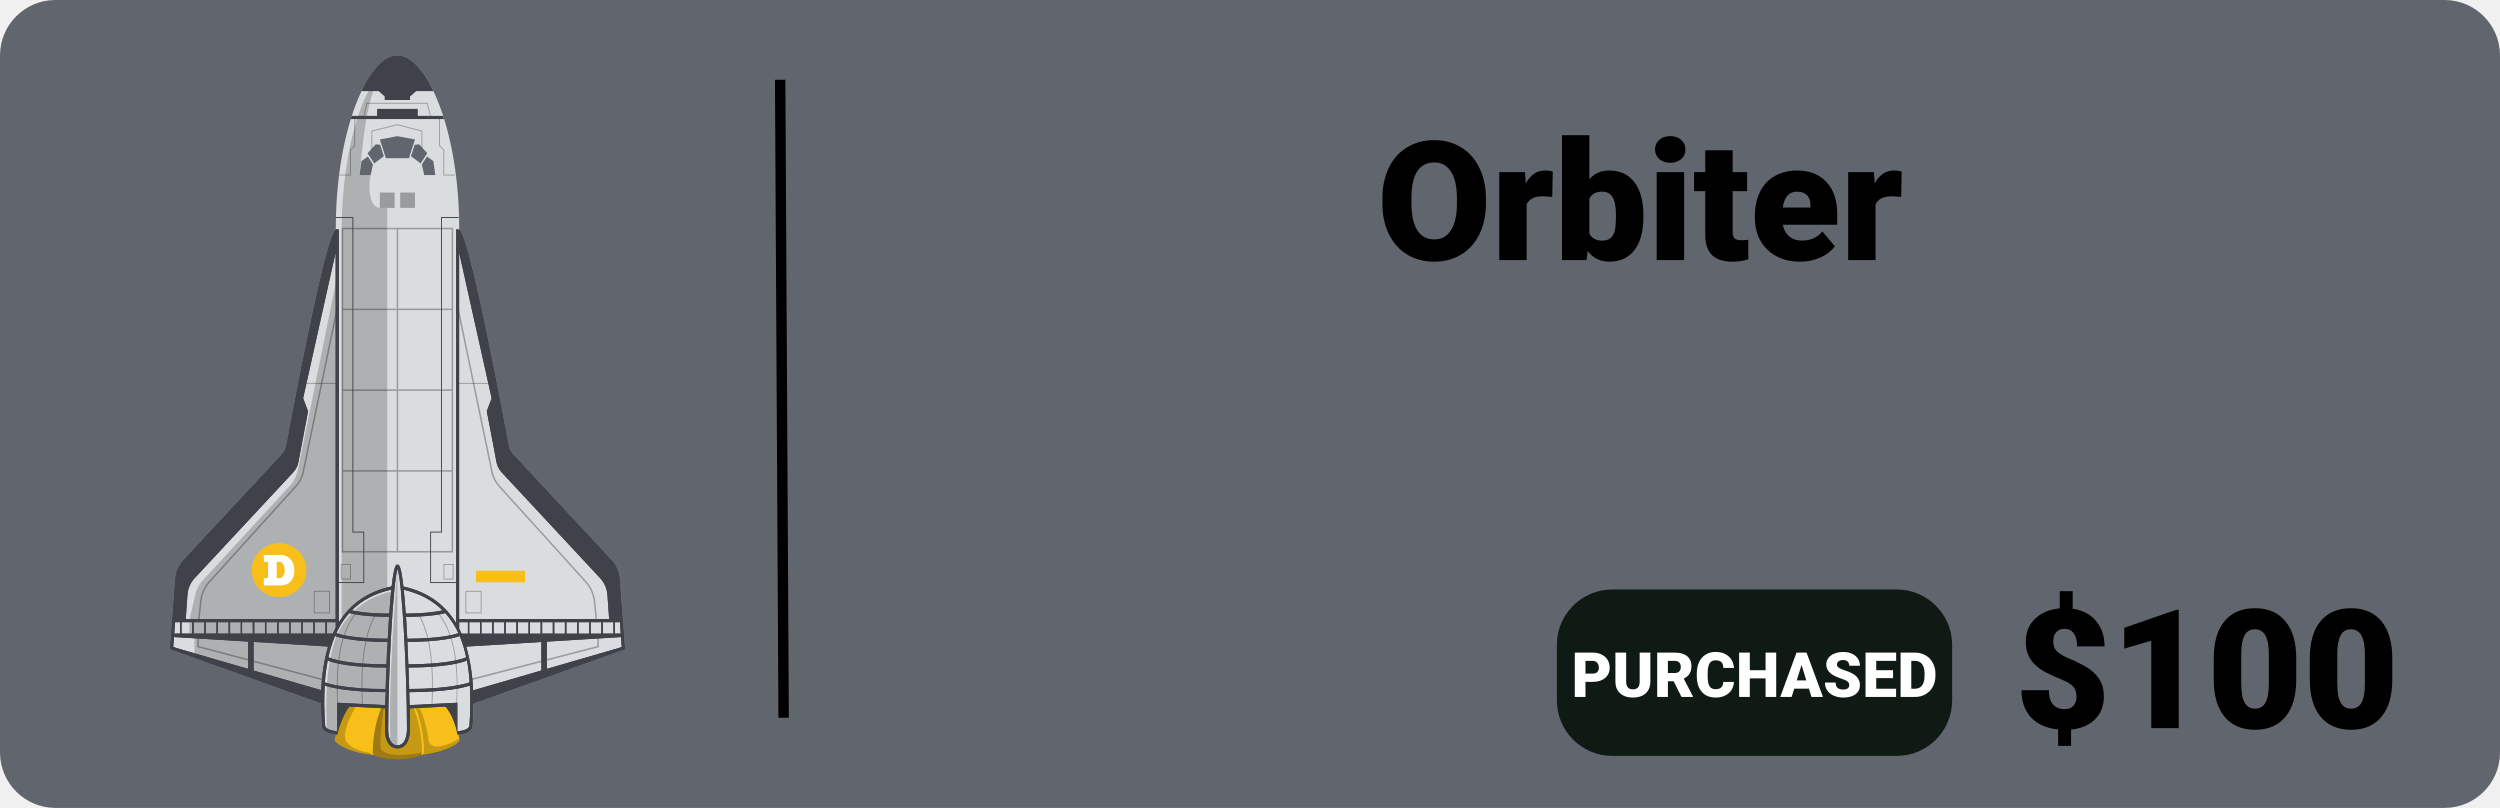
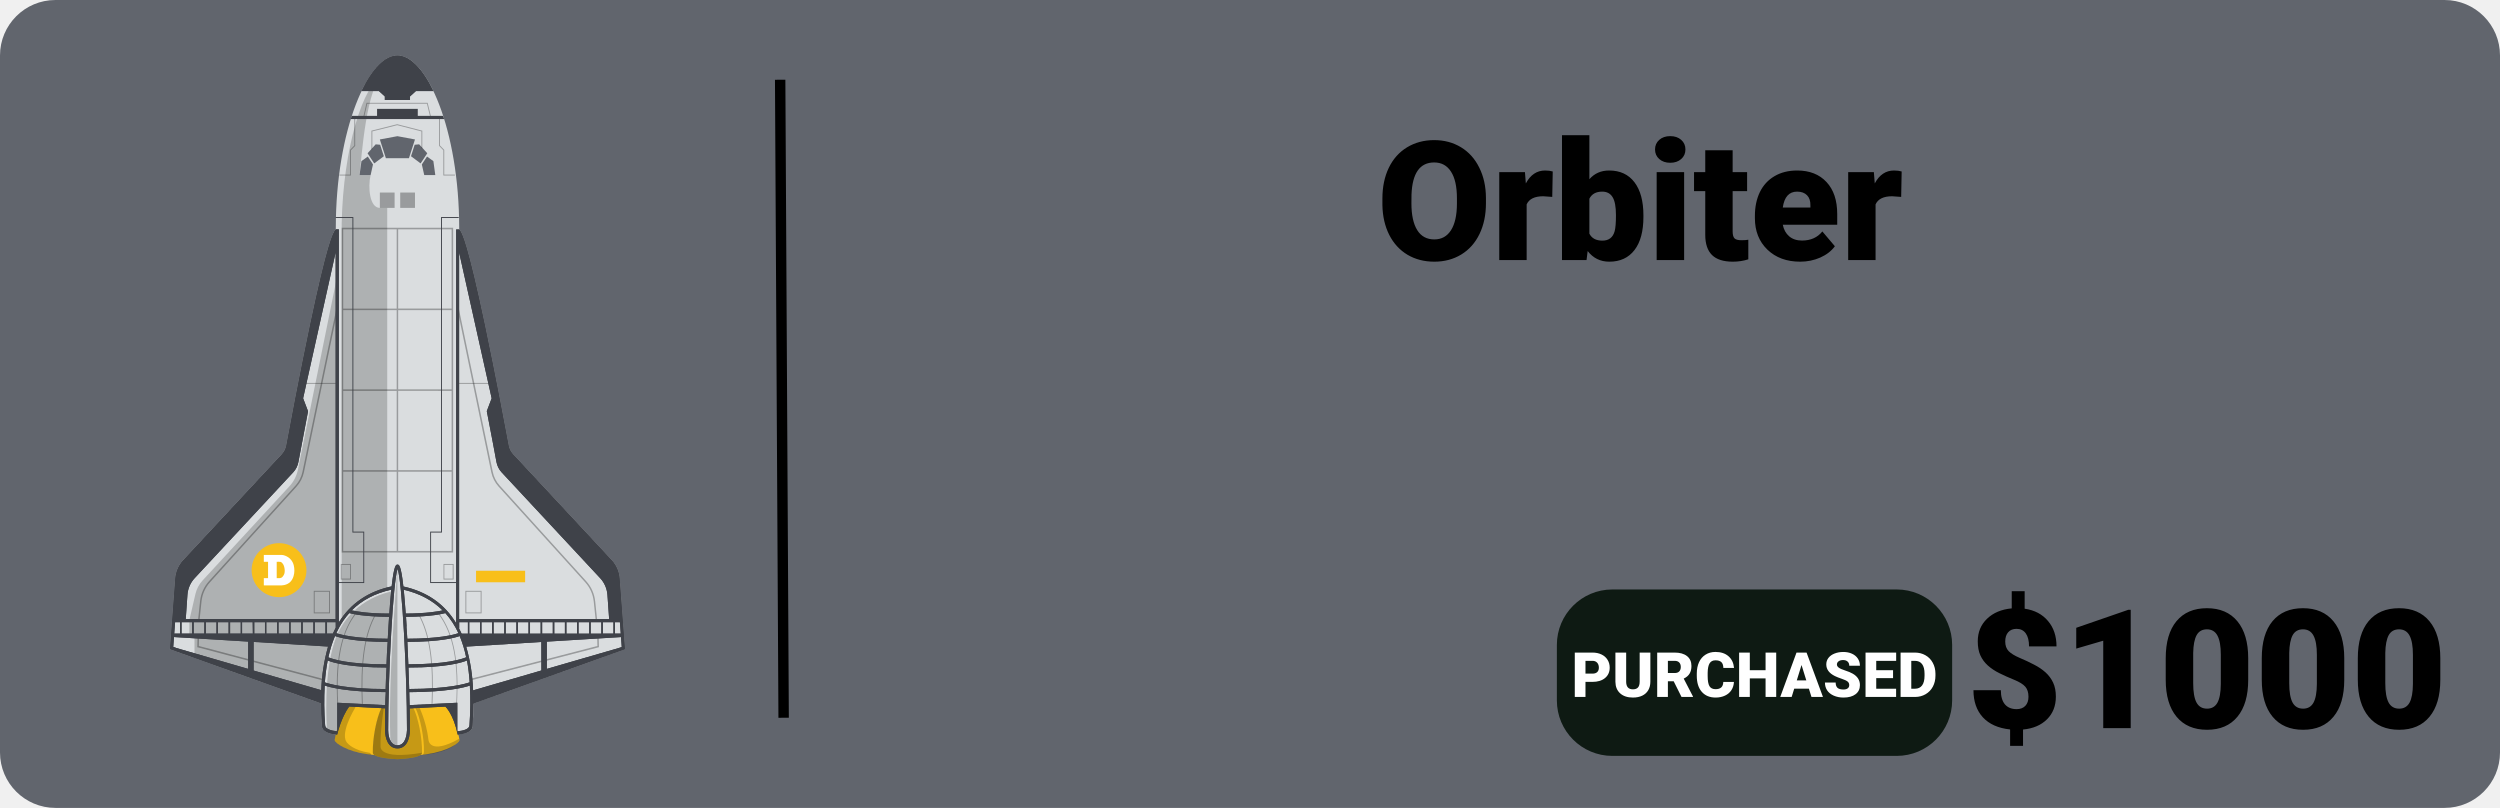
<svg xmlns="http://www.w3.org/2000/svg" width="721" height="233" viewBox="0 0 721 233" fill="none">
  <path d="M0 16C0 7.163 7.163 0 16 0H705C713.837 0 721 7.163 721 16V217C721 225.837 713.837 233 705 233H16C7.163 233 0 225.837 0 217V16Z" fill="#61656D" />
  <path d="M225 23L226 207" stroke="black" stroke-width="3" />
  <path d="M428.546 58.641C428.546 61.969 427.929 64.914 426.694 67.477C425.46 70.039 423.702 72.016 421.421 73.406C419.155 74.781 416.569 75.469 413.663 75.469C410.757 75.469 408.179 74.805 405.929 73.477C403.679 72.133 401.921 70.219 400.655 67.734C399.405 65.25 398.749 62.398 398.686 59.18V57.258C398.686 53.914 399.296 50.969 400.515 48.422C401.749 45.859 403.507 43.883 405.788 42.492C408.085 41.102 410.694 40.406 413.616 40.406C416.507 40.406 419.085 41.094 421.35 42.469C423.616 43.844 425.374 45.805 426.624 48.352C427.89 50.883 428.53 53.789 428.546 57.07V58.641ZM420.179 57.211C420.179 53.82 419.608 51.25 418.468 49.5C417.343 47.734 415.725 46.852 413.616 46.852C409.491 46.852 407.311 49.945 407.077 56.133L407.054 58.641C407.054 61.984 407.608 64.555 408.718 66.352C409.827 68.148 411.475 69.047 413.663 69.047C415.741 69.047 417.343 68.164 418.468 66.398C419.593 64.633 420.163 62.094 420.179 58.781V57.211ZM447.669 56.789L445.067 56.602C442.583 56.602 440.989 57.383 440.286 58.945V75H432.387V49.641H439.794L440.051 52.898C441.379 50.414 443.231 49.172 445.606 49.172C446.45 49.172 447.184 49.266 447.809 49.453L447.669 56.789ZM473.963 62.531C473.963 66.688 473.104 69.883 471.385 72.117C469.666 74.352 467.244 75.469 464.119 75.469C461.541 75.469 459.463 74.445 457.885 72.398L457.557 75H450.479V39H458.377V51.68C459.846 50.008 461.744 49.172 464.073 49.172C467.229 49.172 469.666 50.305 471.385 52.57C473.104 54.836 473.963 58.023 473.963 62.133V62.531ZM466.041 62.039C466.041 59.602 465.713 57.867 465.057 56.836C464.416 55.789 463.424 55.266 462.08 55.266C460.299 55.266 459.065 55.945 458.377 57.305V67.383C459.049 68.727 460.299 69.398 462.127 69.398C463.987 69.398 465.166 68.492 465.666 66.68C465.916 65.789 466.041 64.242 466.041 62.039ZM485.703 75H477.781V49.641H485.703V75ZM477.312 43.102C477.312 41.977 477.719 41.055 478.531 40.336C479.344 39.617 480.398 39.258 481.695 39.258C482.992 39.258 484.047 39.617 484.859 40.336C485.672 41.055 486.078 41.977 486.078 43.102C486.078 44.227 485.672 45.148 484.859 45.867C484.047 46.586 482.992 46.945 481.695 46.945C480.398 46.945 479.344 46.586 478.531 45.867C477.719 45.148 477.312 44.227 477.312 43.102ZM499.693 43.336V49.641H503.865V55.125H499.693V66.727C499.693 67.68 499.865 68.344 500.209 68.719C500.552 69.094 501.232 69.281 502.248 69.281C503.029 69.281 503.685 69.234 504.216 69.141V74.789C502.795 75.242 501.31 75.469 499.763 75.469C497.045 75.469 495.037 74.828 493.74 73.547C492.443 72.266 491.795 70.32 491.795 67.711V55.125H488.56V49.641H491.795V43.336H499.693ZM519.167 75.469C515.277 75.469 512.128 74.312 509.722 72C507.316 69.672 506.113 66.648 506.113 62.93V62.273C506.113 59.68 506.589 57.391 507.542 55.406C508.511 53.422 509.917 51.891 511.761 50.812C513.605 49.719 515.792 49.172 518.324 49.172C521.886 49.172 524.699 50.281 526.761 52.5C528.824 54.703 529.855 57.781 529.855 61.734V64.805H514.152C514.433 66.227 515.05 67.344 516.003 68.156C516.956 68.969 518.191 69.375 519.706 69.375C522.206 69.375 524.16 68.5 525.566 66.75L529.175 71.016C528.191 72.375 526.792 73.461 524.98 74.273C523.183 75.07 521.245 75.469 519.167 75.469ZM518.277 55.266C515.964 55.266 514.589 56.797 514.152 59.859H522.12V59.25C522.152 57.984 521.831 57.008 521.16 56.32C520.488 55.617 519.527 55.266 518.277 55.266ZM548.298 56.789L545.696 56.602C543.212 56.602 541.618 57.383 540.915 58.945V75H533.017V49.641H540.423L540.681 52.898C542.009 50.414 543.86 49.172 546.235 49.172C547.079 49.172 547.814 49.266 548.439 49.453L548.298 56.789Z" fill="black" />
-   <path d="M598.863 200.953C598.863 199.719 598.558 198.75 597.949 198.047C597.339 197.344 596.269 196.68 594.738 196.055C593.207 195.43 591.792 194.797 590.496 194.156C589.199 193.516 588.082 192.773 587.144 191.93C586.207 191.086 585.488 190.109 584.988 189C584.488 187.891 584.238 186.547 584.238 184.969C584.238 182.328 585.128 180.156 586.91 178.453C588.691 176.734 591.066 175.734 594.035 175.453V170.508H597.761V175.547C600.621 175.969 602.863 177.148 604.488 179.086C606.128 181.008 606.949 183.453 606.949 186.422H599.027C599.027 184.797 598.714 183.547 598.089 182.672C597.464 181.797 596.574 181.359 595.417 181.359C594.386 181.359 593.582 181.688 593.003 182.344C592.441 182.984 592.16 183.875 592.16 185.016C592.16 186.172 592.488 187.094 593.144 187.781C593.8 188.453 594.855 189.102 596.308 189.727C597.761 190.336 599.128 190.977 600.41 191.648C601.707 192.305 602.824 193.055 603.761 193.898C604.699 194.742 605.433 195.727 605.964 196.852C606.496 197.977 606.761 199.328 606.761 200.906C606.761 203.578 605.91 205.758 604.207 207.445C602.519 209.133 600.214 210.117 597.292 210.398V215.109H593.566V210.375C590.16 210.016 587.542 208.852 585.714 206.883C583.902 204.898 582.996 202.289 582.996 199.055H590.894C590.894 200.836 591.285 202.195 592.066 203.133C592.863 204.055 593.988 204.516 595.441 204.516C596.503 204.516 597.339 204.203 597.949 203.578C598.558 202.938 598.863 202.062 598.863 200.953ZM628.345 210H620.423V184.781L612.642 187.055V181.055L627.618 175.875H628.345V210ZM662.233 196.055C662.233 200.664 661.194 204.219 659.116 206.719C657.054 209.219 654.139 210.469 650.374 210.469C646.577 210.469 643.639 209.211 641.561 206.695C639.483 204.18 638.444 200.633 638.444 196.055V189.82C638.444 185.211 639.475 181.656 641.538 179.156C643.616 176.656 646.546 175.406 650.327 175.406C654.108 175.406 657.038 176.664 659.116 179.18C661.194 181.695 662.233 185.25 662.233 189.844V196.055ZM654.335 188.812C654.335 186.359 654.014 184.531 653.374 183.328C652.733 182.109 651.718 181.5 650.327 181.5C648.968 181.5 647.975 182.062 647.35 183.188C646.741 184.312 646.413 186.016 646.366 188.297V197.016C646.366 199.562 646.686 201.43 647.327 202.617C647.968 203.789 648.983 204.375 650.374 204.375C651.718 204.375 652.71 203.805 653.35 202.664C653.991 201.508 654.319 199.703 654.335 197.25V188.812ZM689.934 196.055C689.934 200.664 688.895 204.219 686.817 206.719C684.754 209.219 681.84 210.469 678.075 210.469C674.278 210.469 671.34 209.211 669.262 206.695C667.184 204.18 666.145 200.633 666.145 196.055V189.82C666.145 185.211 667.176 181.656 669.239 179.156C671.317 176.656 674.247 175.406 678.028 175.406C681.809 175.406 684.739 176.664 686.817 179.18C688.895 181.695 689.934 185.25 689.934 189.844V196.055ZM682.036 188.812C682.036 186.359 681.715 184.531 681.075 183.328C680.434 182.109 679.419 181.5 678.028 181.5C676.669 181.5 675.676 182.062 675.051 183.188C674.442 184.312 674.114 186.016 674.067 188.297V197.016C674.067 199.562 674.387 201.43 675.028 202.617C675.669 203.789 676.684 204.375 678.075 204.375C679.419 204.375 680.411 203.805 681.051 202.664C681.692 201.508 682.02 199.703 682.036 197.25V188.812Z" fill="black" />
+   <path d="M585.012 200.953C585.012 199.719 584.708 198.75 584.098 198.047C583.489 197.344 582.419 196.68 580.887 196.055C579.356 195.43 577.942 194.797 576.645 194.156C575.348 193.516 574.231 192.773 573.294 191.93C572.356 191.086 571.637 190.109 571.137 189C570.637 187.891 570.387 186.547 570.387 184.969C570.387 182.328 571.278 180.156 573.059 178.453C574.84 176.734 577.215 175.734 580.184 175.453V170.508H583.911V175.547C586.77 175.969 589.012 177.148 590.637 179.086C592.278 181.008 593.098 183.453 593.098 186.422H585.176C585.176 184.797 584.864 183.547 584.239 182.672C583.614 181.797 582.723 181.359 581.567 181.359C580.536 181.359 579.731 181.688 579.153 182.344C578.59 182.984 578.309 183.875 578.309 185.016C578.309 186.172 578.637 187.094 579.294 187.781C579.95 188.453 581.005 189.102 582.458 189.727C583.911 190.336 585.278 190.977 586.559 191.648C587.856 192.305 588.973 193.055 589.911 193.898C590.848 194.742 591.583 195.727 592.114 196.852C592.645 197.977 592.911 199.328 592.911 200.906C592.911 203.578 592.059 205.758 590.356 207.445C588.669 209.133 586.364 210.117 583.442 210.398V215.109H579.715V210.375C576.309 210.016 573.692 208.852 571.864 206.883C570.051 204.898 569.145 202.289 569.145 199.055H577.044C577.044 200.836 577.434 202.195 578.215 203.133C579.012 204.055 580.137 204.516 581.59 204.516C582.653 204.516 583.489 204.203 584.098 203.578C584.708 202.938 585.012 202.062 585.012 200.953ZM614.494 210H606.573V184.781L598.791 187.055V181.055L613.768 175.875H614.494V210ZM648.383 196.055C648.383 200.664 647.344 204.219 645.266 206.719C643.203 209.219 640.289 210.469 636.523 210.469C632.727 210.469 629.789 209.211 627.711 206.695C625.633 204.18 624.594 200.633 624.594 196.055V189.82C624.594 185.211 625.625 181.656 627.688 179.156C629.766 176.656 632.695 175.406 636.477 175.406C640.258 175.406 643.188 176.664 645.266 179.18C647.344 181.695 648.383 185.25 648.383 189.844V196.055ZM640.484 188.812C640.484 186.359 640.164 184.531 639.523 183.328C638.883 182.109 637.867 181.5 636.477 181.5C635.117 181.5 634.125 182.062 633.5 183.188C632.891 184.312 632.562 186.016 632.516 188.297V197.016C632.516 199.562 632.836 201.43 633.477 202.617C634.117 203.789 635.133 204.375 636.523 204.375C637.867 204.375 638.859 203.805 639.5 202.664C640.141 201.508 640.469 199.703 640.484 197.25V188.812ZM676.084 196.055C676.084 200.664 675.045 204.219 672.966 206.719C670.904 209.219 667.99 210.469 664.224 210.469C660.427 210.469 657.49 209.211 655.412 206.695C653.334 204.18 652.295 200.633 652.295 196.055V189.82C652.295 185.211 653.326 181.656 655.388 179.156C657.466 176.656 660.396 175.406 664.177 175.406C667.959 175.406 670.888 176.664 672.966 179.18C675.045 181.695 676.084 185.25 676.084 189.844V196.055ZM668.185 188.812C668.185 186.359 667.865 184.531 667.224 183.328C666.584 182.109 665.568 181.5 664.177 181.5C662.818 181.5 661.826 182.062 661.201 183.188C660.591 184.312 660.263 186.016 660.216 188.297V197.016C660.216 199.562 660.537 201.43 661.177 202.617C661.818 203.789 662.834 204.375 664.224 204.375C665.568 204.375 666.56 203.805 667.201 202.664C667.841 201.508 668.17 199.703 668.185 197.25V188.812ZM703.785 196.055C703.785 200.664 702.745 204.219 700.667 206.719C698.605 209.219 695.691 210.469 691.925 210.469C688.128 210.469 685.191 209.211 683.113 206.695C681.035 204.18 679.995 200.633 679.995 196.055V189.82C679.995 185.211 681.027 181.656 683.089 179.156C685.167 176.656 688.097 175.406 691.878 175.406C695.66 175.406 698.589 176.664 700.667 179.18C702.745 181.695 703.785 185.25 703.785 189.844V196.055ZM695.886 188.812C695.886 186.359 695.566 184.531 694.925 183.328C694.285 182.109 693.269 181.5 691.878 181.5C690.519 181.5 689.527 182.062 688.902 183.188C688.292 184.312 687.964 186.016 687.917 188.297V197.016C687.917 199.562 688.238 201.43 688.878 202.617C689.519 203.789 690.535 204.375 691.925 204.375C693.269 204.375 694.261 203.805 694.902 202.664C695.542 201.508 695.87 199.703 695.886 197.25V188.812Z" fill="black" />
  <path d="M449 186C449 177.163 456.163 170 465 170H547C555.837 170 563 177.163 563 186V202C563 210.837 555.837 218 547 218H465C456.163 218 449 210.837 449 202V186Z" fill="#0E1A13" />
  <path d="M457.252 196.658V201H454.168V188.203H459.274C460.252 188.203 461.117 188.385 461.867 188.748C462.623 189.105 463.206 189.618 463.616 190.286C464.032 190.948 464.24 191.701 464.24 192.545C464.24 193.793 463.792 194.792 462.895 195.542C462.004 196.286 460.78 196.658 459.221 196.658H457.252ZM457.252 194.276H459.274C459.872 194.276 460.326 194.127 460.636 193.828C460.953 193.529 461.111 193.107 461.111 192.562C461.111 191.965 460.95 191.487 460.627 191.13C460.305 190.772 459.866 190.591 459.309 190.585H457.252V194.276ZM475.965 188.203V196.579C475.965 197.528 475.763 198.352 475.359 199.049C474.954 199.74 474.374 200.268 473.619 200.631C472.863 200.994 471.969 201.176 470.938 201.176C469.379 201.176 468.152 200.771 467.255 199.963C466.359 199.154 465.902 198.047 465.884 196.641V188.203H468.987V196.702C469.022 198.103 469.672 198.803 470.938 198.803C471.577 198.803 472.06 198.627 472.388 198.275C472.716 197.924 472.88 197.353 472.88 196.562V188.203H475.965ZM482.69 196.482H481.02V201H477.935V188.203H482.971C484.489 188.203 485.675 188.54 486.531 189.214C487.386 189.888 487.814 190.84 487.814 192.07C487.814 192.961 487.632 193.699 487.269 194.285C486.911 194.871 486.349 195.346 485.581 195.709L488.253 200.868V201H484.949L482.69 196.482ZM481.02 194.101H482.971C483.557 194.101 483.996 193.948 484.289 193.644C484.588 193.333 484.738 192.902 484.738 192.352C484.738 191.801 484.588 191.37 484.289 191.06C483.99 190.743 483.551 190.585 482.971 190.585H481.02V194.101ZM500.067 196.667C500.026 197.558 499.785 198.346 499.346 199.031C498.906 199.711 498.288 200.238 497.491 200.613C496.7 200.988 495.795 201.176 494.776 201.176C493.094 201.176 491.77 200.628 490.803 199.532C489.836 198.437 489.353 196.89 489.353 194.892V194.259C489.353 193.005 489.569 191.909 490.003 190.972C490.443 190.028 491.072 189.302 491.893 188.792C492.713 188.276 493.662 188.019 494.74 188.019C496.293 188.019 497.541 188.429 498.485 189.249C499.428 190.063 499.964 191.188 500.093 192.624H497.017C496.993 191.845 496.797 191.285 496.428 190.945C496.059 190.605 495.496 190.436 494.74 190.436C493.973 190.436 493.41 190.723 493.053 191.297C492.695 191.871 492.508 192.788 492.49 194.048V194.953C492.49 196.318 492.66 197.294 493 197.88C493.346 198.466 493.938 198.759 494.776 198.759C495.485 198.759 496.027 198.592 496.402 198.258C496.777 197.924 496.976 197.394 496.999 196.667H500.067ZM512.258 201H509.19V195.656H504.646V201H501.562V188.203H504.646V193.283H509.19V188.203H512.258V201ZM521.681 198.609H517.453L516.715 201H513.419L518.112 188.203H521.013L525.741 201H522.428L521.681 198.609ZM518.191 196.228H520.942L519.562 191.789L518.191 196.228ZM533.318 197.599C533.318 197.147 533.157 196.796 532.835 196.544C532.518 196.292 531.959 196.031 531.156 195.762C530.353 195.492 529.697 195.231 529.187 194.979C527.529 194.165 526.7 193.046 526.7 191.622C526.7 190.913 526.905 190.289 527.315 189.75C527.731 189.205 528.317 188.783 529.073 188.484C529.829 188.18 530.678 188.027 531.622 188.027C532.542 188.027 533.365 188.191 534.092 188.52C534.824 188.848 535.392 189.316 535.797 189.926C536.201 190.529 536.403 191.221 536.403 192H533.327C533.327 191.479 533.166 191.074 532.843 190.787C532.527 190.5 532.096 190.356 531.551 190.356C531.001 190.356 530.564 190.479 530.242 190.726C529.926 190.966 529.767 191.273 529.767 191.648C529.767 191.977 529.943 192.275 530.295 192.545C530.646 192.809 531.264 193.084 532.149 193.371C533.034 193.652 533.76 193.957 534.329 194.285C535.712 195.082 536.403 196.181 536.403 197.581C536.403 198.7 535.981 199.579 535.137 200.218C534.294 200.856 533.136 201.176 531.666 201.176C530.629 201.176 529.688 200.991 528.844 200.622C528.007 200.247 527.374 199.737 526.946 199.093C526.524 198.442 526.313 197.695 526.313 196.852H529.407C529.407 197.537 529.583 198.044 529.934 198.372C530.292 198.694 530.869 198.855 531.666 198.855C532.176 198.855 532.577 198.747 532.87 198.53C533.169 198.308 533.318 197.997 533.318 197.599ZM545.958 195.577H541.106V198.627H546.837V201H538.021V188.203H546.854V190.585H541.106V193.283H545.958V195.577ZM548.129 201V188.203H552.251C553.382 188.203 554.399 188.461 555.301 188.977C556.204 189.486 556.907 190.21 557.411 191.147C557.92 192.079 558.178 193.125 558.184 194.285V194.874C558.184 196.046 557.935 197.098 557.437 198.029C556.945 198.955 556.248 199.682 555.345 200.209C554.449 200.73 553.447 200.994 552.339 201H548.129ZM551.214 190.585V198.627H552.287C553.171 198.627 553.851 198.313 554.326 197.687C554.8 197.054 555.038 196.116 555.038 194.874V194.32C555.038 193.084 554.8 192.152 554.326 191.525C553.851 190.898 553.16 190.585 552.251 190.585H551.214Z" fill="white" />
  <path d="M180.244 187.214L178.726 166.869C178.578 164.884 177.771 163.014 176.444 161.578L147.97 130.997C147.324 130.308 146.887 129.436 146.715 128.49C145.876 123.983 142.915 108.167 139.874 93.763C135.017 70.763 133.271 66.848 132.433 66.183V65.817C132.433 37.304 123.038 16 114.639 16C106.241 16 96.845 37.304 96.845 65.817V66.183C95.982 66.848 94.236 70.757 89.38 93.763C86.344 108.167 83.377 123.983 82.544 128.49C82.368 129.436 81.93 130.307 81.284 130.997L52.81 161.578C51.481 163.014 50.671 164.883 50.518 166.869L49 187.203L92.594 202.824C92.594 204.846 92.675 206.958 92.837 209.162C92.837 211.297 95.814 211.74 97.247 211.854C97.207 212.045 97.158 212.236 97.123 212.432C97.082 212.664 97.091 212.904 97.152 213.132C97.213 213.36 97.324 213.57 97.475 213.747C98.904 215.649 104.495 217.279 108.225 217.387C109.817 218.202 112.342 218.615 114.674 218.718C116.961 218.615 119.481 218.202 121.068 217.387C124.799 217.279 130.379 215.649 131.808 213.747C131.96 213.572 132.071 213.364 132.132 213.138C132.193 212.911 132.203 212.673 132.16 212.442C132.125 212.236 132.076 212.045 132.031 211.838C133.519 211.694 136.307 211.235 136.307 209.193C136.46 206.996 136.54 204.889 136.55 202.87L180.283 187.203L180.244 187.214Z" fill="#DADDDF" />
  <path opacity="0.2" d="M110.695 21.312C105.63 24.633 104.32 45.143 103.69 50.486H106.88C106.061 53.992 106.577 59.954 109.549 59.954H111.677V169.799C106.394 171.532 102.018 174.162 98.541 178.72V64.337C99.002 42.853 104.598 24.288 110.695 21.312Z" fill="black" />
  <path opacity="0.2" d="M97.112 80.231V180.639L95.901 183.661C95.3 185.129 94.858 186.661 94.582 188.23C94.175 190.669 93.441 192.732 93.297 196.316C93.153 199.9 92.93 200.514 92.93 200.514L56.092 189.071V183.372H54.604V178.885L56.355 171.33C56.698 169.858 57.41 168.505 58.419 167.411L83.45 140.264C84.696 138.925 85.555 137.249 85.93 135.427L97.112 80.247V80.231Z" fill="black" />
  <path opacity="0.2" d="M113.246 170.531C113.246 170.531 112.412 179.112 112.194 187.008C111.976 194.903 111.534 203.773 111.534 203.773L97.555 202.86V211.323L94.326 210.565C94.326 210.565 92.868 193.031 97.263 183.047C102.07 172.135 113.246 170.531 113.246 170.531Z" fill="black" />
  <path d="M110.701 45.056L109.634 41.745L108.35 41.626L106.003 44.2L107.928 47.124L110.701 45.056Z" fill="#61656D" />
  <path d="M107.57 47.423L106.072 45.143L104.242 46.469L103.691 50.486H106.886L107.57 47.423Z" fill="#61656D" />
  <path d="M114.614 45.617H117.942L119.679 40.218L114.614 39.274L109.549 40.218L111.285 45.617H114.614Z" fill="#61656D" />
  <path d="M118.534 45.056L121.302 47.124L123.227 44.2L120.881 41.626L119.596 41.745L118.534 45.056Z" fill="#61656D" />
  <path d="M121.658 47.423L122.348 50.486H125.537L124.987 46.469L123.156 45.143L121.658 47.423Z" fill="#61656D" />
  <path opacity="0.3" d="M109.549 59.954H113.805V55.529H109.549V59.954Z" fill="black" />
  <path opacity="0.3" d="M115.422 59.954H119.679V55.529H115.422V59.954Z" fill="black" />
  <path opacity="0.3" d="M130.244 158.896H114.832V136.051H130.244V158.896ZM98.993 136.051H114.405V158.896H98.983V136.051H98.993ZM98.993 112.741H114.405V135.592H98.983V112.72L98.993 112.741ZM98.993 89.436H114.405V112.287H98.983V89.436H98.993ZM98.993 66.132H114.405V88.998H98.983V66.152L98.993 66.132ZM130.244 88.977H114.832V66.132H130.244V88.998V88.977ZM114.832 112.287V89.436H130.244V112.287H114.832ZM130.244 112.741V135.592H114.832V112.72L130.244 112.741ZM130.686 135.819V65.683H98.541V159.355H130.686V135.819Z" fill="black" />
  <path d="M121.052 217.713C121.253 217.452 121.364 217.129 121.369 216.795C121.463 212.819 120.318 206.996 118.889 204.093L128.627 203.521C130.417 205.583 131.886 209.993 132.506 213.319C132.506 213.386 132.556 213.551 132.337 213.835C131.41 215.072 127.258 217.295 121.057 217.728L121.052 217.713Z" fill="#F8BF1A" />
  <path opacity="0.2" d="M121.95 217.713C128.151 217.28 131.375 215.057 132.318 213.819C132.536 213.536 132.501 213.371 132.487 213.304C132.472 213.237 132.452 213.133 132.437 213.051C123.939 217.842 123.587 213.485 123.587 213.485C123.198 210.287 122.345 207.169 121.057 204.238L120.601 203.99L119.782 204.093C121.216 206.976 122.362 212.819 122.263 216.795C122.259 217.129 122.149 217.451 121.95 217.713Z" fill="black" />
  <path d="M107.982 217.713C107.778 217.454 107.664 217.13 107.66 216.795C107.57 212.819 108.711 206.996 110.14 204.093L100.402 203.521C98.611 205.583 97.142 209.993 96.527 213.319C96.527 213.386 96.473 213.551 96.692 213.835C97.619 215.072 101.771 217.295 107.977 217.728L107.982 217.713Z" fill="#F8BF1A" />
  <path opacity="0.2" d="M100.323 214.433C97.58 212.061 102.307 204.335 102.307 204.335L102.625 203.649L100.392 203.521C98.602 205.583 97.133 209.993 96.518 213.319C96.518 213.386 96.463 213.551 96.682 213.835C97.609 215.072 100.764 216.821 107.154 217.769C107 217.592 106.874 217.39 106.782 217.171L106.593 217.099C101.935 216.408 100.323 214.433 100.323 214.433Z" fill="black" />
  <path d="M107.52 217.084C107.426 212.892 108.601 206.899 110.099 203.949L111.334 204.016C111.3 206.156 111.28 208.188 111.28 210.04C111.28 212.402 112.153 215.161 114.613 215.161C117.074 215.161 117.952 212.402 117.952 210.04C117.952 208.188 117.927 206.151 117.892 204.011L119.123 203.944C120.611 206.899 121.806 212.886 121.712 217.095C121.712 218.224 118.334 218.771 114.633 218.946C110.893 218.771 107.515 218.224 107.52 217.084Z" fill="#F8BF1A" />
  <path opacity="0.2" d="M107.52 217.084C107.426 212.892 108.601 206.899 110.099 203.949L111.334 204.016C111.3 206.156 111.28 208.188 111.28 210.04C111.28 212.402 112.153 215.161 114.613 215.161C117.074 215.161 117.952 212.402 117.952 210.04C117.952 208.188 117.927 206.151 117.892 204.011L119.123 203.944C120.611 206.899 121.806 212.886 121.712 217.095C121.712 218.224 118.334 218.771 114.633 218.946C110.893 218.771 107.515 218.224 107.52 217.084Z" fill="black" />
  <path opacity="0.2" d="M114.614 163.399V215.16L112.63 214.314C112.025 201.752 113.156 183.166 114.614 163.399Z" fill="black" />
  <path opacity="0.3" d="M57.572 178.73L57.135 178.679L57.691 173.388C57.92 171.235 58.815 169.217 60.24 167.637L85.242 140.016C86.234 138.916 86.919 137.555 87.226 136.082L97.038 88.889L97.47 88.987L87.658 136.18C87.328 137.726 86.603 139.151 85.559 140.305L60.558 167.937C59.199 169.445 58.344 171.37 58.122 173.424L57.572 178.73Z" fill="black" />
  <path opacity="0.3" d="M171.78 178.731L171.225 173.44C171.006 171.386 170.153 169.461 168.794 167.953L143.778 140.327C142.732 139.174 142.007 137.748 141.679 136.201L131.872 88.999L132.304 88.901L142.116 136.093C142.42 137.568 143.106 138.928 144.1 140.028L169.102 167.654C170.527 169.234 171.422 171.251 171.651 173.404L172.207 178.695L171.77 178.747L171.78 178.731Z" fill="black" />
  <path opacity="0.3" d="M142.353 110.705H132.095V110.432H142.353V110.705Z" fill="black" />
  <path opacity="0.3" d="M97.257 110.705H87.003V110.432H97.257V110.705Z" fill="black" />
  <path d="M131.842 168.149H124.059V153.317H127.194V62.6H132.299V62.873H127.462V153.591H124.322V167.876H131.842V168.149Z" fill="#3F4249" />
  <path opacity="0.3" d="M128.147 166.87H130.552V162.92H128.147V166.87ZM130.815 167.143H127.904V162.646H130.835V167.143H130.815Z" fill="black" />
  <path d="M105.04 168.149H97.257V167.876H104.777V153.591H101.637V62.873H96.801V62.6H101.905V153.317H105.04V168.149Z" fill="#3F4249" />
  <path opacity="0.3" d="M98.546 166.87H100.952V162.92H98.546V166.87ZM101.215 167.143H98.283V162.646H101.215V167.143Z" fill="black" />
  <path opacity="0.3" d="M134.485 176.622H138.622V170.665H134.485V176.622ZM138.89 176.895H134.222V170.392H138.89V176.895Z" fill="black" />
  <path opacity="0.3" d="M90.753 176.622H94.89V170.665H90.753V176.622ZM95.153 176.895H90.485V170.392H95.163V176.895H95.153Z" fill="black" />
  <path opacity="0.3" d="M92.803 196.162L56.893 186.653L56.972 183.228L57.414 183.239L57.344 186.297L92.912 195.719L92.803 196.162Z" fill="black" />
  <path opacity="0.3" d="M135.989 196.162L135.885 195.719L172.291 186.297L172.222 183.239L172.658 183.228L172.738 186.653L135.989 196.162Z" fill="black" />
  <path opacity="0.3" d="M124.064 33.761L123.127 29.919H105.913L105.035 33.761L104.782 33.694L105.705 29.641H123.33L124.317 33.694L124.064 33.761Z" fill="black" />
  <path opacity="0.3" d="M101.215 50.625H97.866V50.352H100.952V43.224L102.172 41.956V33.73H102.44V42.069L101.215 43.338V50.625Z" fill="black" />
  <path opacity="0.3" d="M131.202 50.625H127.854V43.338L126.629 42.069V33.73H126.896V41.956L128.122 43.224V50.352H131.202V50.625Z" fill="black" />
  <path opacity="0.3" d="M107.382 43.07H107.119V37.681L114.55 35.819L114.58 35.825L121.793 37.686V42.771H121.53V37.898L114.55 36.103L107.382 37.898V43.07Z" fill="black" />
  <path opacity="0.3" d="M104.375 203.382C103.825 190.959 105.01 182.852 108.23 177.081L108.463 177.215C105.268 182.919 104.087 190.979 104.638 203.346H104.375V203.382Z" fill="black" />
  <path opacity="0.3" d="M97.291 203.382C96.576 190.953 98.114 182.841 102.276 177.081L102.489 177.246C99.712 181.083 96.646 187.519 97.554 203.361H97.291V203.382Z" fill="black" />
  <path opacity="0.3" d="M124.723 203.381H124.46C125.011 191.004 123.83 182.954 120.641 177.25L120.869 177.116C124.088 182.866 125.274 190.968 124.723 203.417V203.381Z" fill="black" />
  <path opacity="0.3" d="M131.807 203.381H131.545C132.254 191.004 130.731 182.965 126.584 177.266L126.797 177.101C130.959 182.856 132.497 190.968 131.758 203.402L131.807 203.381Z" fill="black" />
  <path d="M124.963 26.258C121.853 19.776 118.147 16.011 114.615 16.011C111.083 16.011 107.377 19.776 104.267 26.258H109.277L110.984 27.805V28.837H118.246V27.805L119.953 26.258H124.963Z" fill="#3F4249" />
  <path d="M126.995 34.334H128.081C127.982 34.025 127.888 33.721 127.788 33.416H120.486V31.4H108.745V33.416H101.438C101.338 33.715 101.249 34.025 101.155 34.334H126.995Z" fill="#3F4249" />
  <path d="M178.726 166.87C178.578 164.884 177.771 163.014 176.444 161.578L147.97 130.997C147.324 130.308 146.887 129.437 146.715 128.491C145.876 123.984 142.915 108.167 139.874 93.763C135.017 70.763 133.271 66.849 132.433 66.184H131.555V179.726C128.202 174.156 123.122 170.65 116.336 169.139C115.641 162.842 115.046 162.832 114.639 162.832C114.232 162.832 113.647 162.832 112.948 169.103C106.166 170.577 101.102 174.022 97.723 179.494V66.132H96.845V66.194C95.982 66.859 94.236 70.768 89.38 93.774C86.344 108.177 83.377 123.994 82.544 128.501C82.368 129.446 81.93 130.318 81.284 131.008L52.81 161.589C51.483 163.022 50.673 164.887 50.518 166.87L49 187.204L92.594 202.824C92.594 204.846 92.675 206.959 92.837 209.162C92.837 211.297 95.814 211.741 97.247 211.854C97.247 211.854 98.363 206.868 100.72 203.763L101.935 203.825L108.805 204.17L109.773 204.217L111.102 204.284C111.063 206.507 111.043 208.616 111.043 210.534C111.043 212.984 111.98 215.846 114.629 215.846C117.278 215.846 118.216 212.984 118.216 210.534C118.216 208.611 118.216 206.501 118.156 204.279H118.623L119.461 204.237L120.453 204.191L127.319 203.846L128.455 203.789C128.455 203.789 130.806 205.965 132.001 211.865C133.49 211.72 136.277 211.261 136.277 209.219C136.43 207.022 136.511 204.915 136.521 202.897L180.254 187.23L178.726 166.87ZM177.356 179.437H178.78L179.028 182.738H177.356V179.437ZM176.915 179.437V182.738H173.859V179.437H176.915ZM132.408 72.805L141.794 114.881L140.39 118.574L140.415 118.708C141.685 125.232 142.692 130.616 143.178 133.246C143.386 134.365 143.902 135.398 144.666 136.216L173.14 166.797C174.321 168.08 175.04 169.747 175.179 171.516L175.675 178.53H132.408V72.805ZM173.418 179.448V182.748H170.357V179.448H173.418ZM169.916 179.448V182.748H166.855V179.448H169.916ZM166.418 179.448V182.748H163.358V179.448H166.418ZM162.916 179.448V182.748H159.86V179.448H162.916ZM155.917 179.448V182.748H152.856V179.448H155.917ZM152.419 179.448V182.748H149.359V179.448H152.419ZM148.917 179.448V182.748H145.856V179.448H148.917ZM145.42 179.448V182.748H142.359V179.448H145.42ZM141.918 179.448V182.748H138.857V179.448H141.918ZM138.445 179.448V182.748H135.345V179.448H138.445ZM132.433 181.185V179.448H134.943V182.748H133.127C132.889 182.232 132.631 181.717 132.373 181.201L132.433 181.185ZM127.686 176.028C126.361 176.333 122.998 176.921 117.01 176.952C116.812 174.141 116.623 171.882 116.44 170.077C120.999 171.16 124.744 173.125 127.661 176.049L127.686 176.028ZM112.843 170.046C112.66 171.856 112.466 174.12 112.273 176.952C106.186 176.952 102.788 176.333 101.449 176.028C104.376 173.094 108.166 171.119 112.819 170.067L112.843 170.046ZM54.06 171.511C54.191 169.738 54.912 168.068 56.099 166.787L84.573 136.206C85.335 135.386 85.852 134.354 86.061 133.235C86.557 130.657 87.549 125.299 88.824 118.698V118.564L87.42 114.871L96.796 72.795V178.514H53.574L54.06 171.511ZM96.821 179.437V181.02C96.528 181.577 96.25 182.145 95.987 182.738H94.311V179.437H96.821ZM93.844 179.437V182.738H90.788V179.437H93.844ZM90.372 179.437V182.738H87.311V179.437H90.372ZM86.87 179.437V182.738H83.814V179.437H86.87ZM83.397 179.437V182.738H80.336V179.437H83.397ZM79.895 179.437V182.738H76.809V179.437H79.895ZM76.422 179.437V182.738H73.337V179.437H76.422ZM69.423 179.437V182.738H66.362V179.437H69.423ZM65.921 179.437V182.738H62.86V179.437H65.921ZM62.423 179.437V182.738H59.363V179.437H62.423ZM58.921 179.437V182.738H55.865V179.437H58.921ZM52.363 179.437H55.424V182.738H52.363V179.437ZM50.498 179.437H51.922V182.738H50.25L50.498 179.437ZM71.571 192.907L50.821 186.874L49.967 186.569L50.176 183.723L71.571 185.038V192.907ZM72.92 182.738H69.815V179.437H72.871L72.92 182.738ZM92.698 199.055L73.143 193.382V185.131L94.613 186.466C93.438 190.56 92.778 194.795 92.649 199.065L92.698 199.055ZM111.152 203.366L97.262 202.665V210.916C95.566 210.735 93.765 210.276 93.765 209.116C93.483 205.322 93.443 201.513 93.646 197.714C95.164 198.229 100.179 199.586 111.256 199.606C111.157 200.906 111.127 202.154 111.102 203.376L111.152 203.366ZM111.266 198.725C99.688 198.725 94.757 197.177 93.69 196.796C93.838 194.676 94.111 192.568 94.509 190.484C95.997 191.102 100.601 192.51 111.474 192.515C111.345 194.594 111.276 196.677 111.216 198.714L111.266 198.725ZM111.514 191.598C100.338 191.598 95.878 190.076 94.702 189.571C95.148 187.469 95.786 185.415 96.607 183.439C98.095 183.955 102.367 185.105 111.807 185.131C111.648 187.245 111.534 189.416 111.464 191.587L111.514 191.598ZM96.984 182.599C97.207 182.119 97.441 181.65 97.689 181.196H97.748V181.077C98.578 179.542 99.577 178.112 100.725 176.817C101.583 177.06 105.025 177.849 112.208 177.9C112.149 178.772 112.094 179.685 112.03 180.659C111.96 181.821 111.894 183.006 111.831 184.213C102.605 184.182 98.383 183.088 96.935 182.588L96.984 182.599ZM114.664 214.949C112.089 214.949 111.955 211.282 111.955 210.55C111.955 194.135 113.369 167.746 114.664 164.059C115.959 167.746 117.372 194.135 117.372 210.55C117.323 211.272 117.189 214.938 114.614 214.938L114.664 214.949ZM117.273 180.659C117.214 179.685 117.154 178.772 117.095 177.9C124.178 177.859 127.581 177.06 128.44 176.817C129.969 178.536 131.238 180.485 132.205 182.599C130.756 183.114 126.57 184.182 117.472 184.213C117.376 182.999 117.293 181.811 117.224 180.649L117.273 180.659ZM117.521 185.125C126.862 185.095 131.094 183.975 132.577 183.439C133.385 185.413 134.008 187.463 134.437 189.561C133.261 190.076 128.827 191.577 117.769 191.587C117.68 189.416 117.581 187.245 117.487 185.115L117.521 185.125ZM117.854 192.515C128.618 192.515 133.187 191.102 134.675 190.484C135.058 192.564 135.317 194.667 135.449 196.78C134.378 197.167 129.496 198.673 118.012 198.709C117.953 196.677 117.883 194.594 117.804 192.505L117.854 192.515ZM135.39 209.157C135.39 210.287 133.589 210.746 131.892 210.921V202.67L118.127 203.361C118.104 202.144 118.074 200.897 118.037 199.622C129.01 199.586 133.996 198.245 135.509 197.729C135.711 201.537 135.671 205.355 135.39 209.157ZM156.14 193.361L136.436 199.106C136.305 194.826 135.638 190.583 134.452 186.482L156.12 185.146L156.14 193.361ZM156.358 179.437H159.419V182.738H156.358V179.437ZM157.707 192.907V185.048L179.103 183.733L179.311 186.58L178.458 186.884L157.707 192.907Z" fill="#3F4249" />
  <path d="M124.963 26.258C121.853 19.776 118.147 16.011 114.615 16.011C111.083 16.011 107.377 19.776 104.267 26.258H109.277L110.984 27.805V28.837H118.246V27.805L119.953 26.258H124.963Z" fill="#3F4249" />
  <path d="M178.726 166.87C178.578 164.884 177.771 163.014 176.444 161.578L147.97 130.997C147.324 130.308 146.887 129.437 146.715 128.491C145.876 123.984 142.915 108.167 139.874 93.763C135.017 70.763 133.271 66.849 132.433 66.184H131.555V179.726C128.202 174.156 123.122 170.65 116.336 169.139C115.641 162.842 115.046 162.832 114.639 162.832C114.232 162.832 113.647 162.832 112.948 169.103C106.166 170.577 101.102 174.022 97.723 179.494V66.132H96.845V66.194C95.982 66.859 94.236 70.768 89.38 93.774C86.344 108.177 83.377 123.994 82.544 128.501C82.368 129.446 81.93 130.318 81.284 131.008L52.81 161.589C51.483 163.022 50.673 164.887 50.518 166.87L49 187.204L92.594 202.824C92.594 204.846 92.675 206.959 92.837 209.162C92.837 211.297 95.814 211.741 97.247 211.854C97.247 211.854 98.363 206.868 100.72 203.763L101.935 203.825L108.805 204.17L109.773 204.217L111.102 204.284C111.063 206.507 111.043 208.616 111.043 210.534C111.043 212.984 111.98 215.846 114.629 215.846C117.278 215.846 118.216 212.984 118.216 210.534C118.216 208.611 118.216 206.501 118.156 204.279H118.623L119.461 204.237L120.453 204.191L127.319 203.846L128.455 203.789C128.455 203.789 130.806 205.965 132.001 211.865C133.49 211.72 136.277 211.261 136.277 209.219C136.43 207.022 136.511 204.915 136.521 202.897L180.254 187.23L178.726 166.87ZM177.356 179.437H178.78L179.028 182.738H177.356V179.437ZM176.915 179.437V182.738H173.859V179.437H176.915ZM132.408 72.805L141.794 114.881L140.39 118.574L140.415 118.708C141.685 125.232 142.692 130.616 143.178 133.246C143.386 134.365 143.902 135.398 144.666 136.216L173.14 166.797C174.321 168.08 175.04 169.747 175.179 171.516L175.675 178.53H132.408V72.805ZM173.418 179.448V182.748H170.357V179.448H173.418ZM169.916 179.448V182.748H166.855V179.448H169.916ZM166.418 179.448V182.748H163.358V179.448H166.418ZM162.916 179.448V182.748H159.86V179.448H162.916ZM155.917 179.448V182.748H152.856V179.448H155.917ZM152.419 179.448V182.748H149.359V179.448H152.419ZM148.917 179.448V182.748H145.856V179.448H148.917ZM145.42 179.448V182.748H142.359V179.448H145.42ZM141.918 179.448V182.748H138.857V179.448H141.918ZM138.445 179.448V182.748H135.345V179.448H138.445ZM132.433 181.185V179.448H134.943V182.748H133.127C132.889 182.232 132.631 181.717 132.373 181.201L132.433 181.185ZM127.686 176.028C126.361 176.333 122.998 176.921 117.01 176.952C116.812 174.141 116.623 171.882 116.44 170.077C120.999 171.16 124.744 173.125 127.661 176.049L127.686 176.028ZM112.843 170.046C112.66 171.856 112.466 174.12 112.273 176.952C106.186 176.952 102.788 176.333 101.449 176.028C104.376 173.094 108.166 171.119 112.819 170.067L112.843 170.046ZM54.06 171.511C54.191 169.738 54.912 168.068 56.099 166.787L84.573 136.206C85.335 135.386 85.852 134.354 86.061 133.235C86.557 130.657 87.549 125.299 88.824 118.698V118.564L87.42 114.871L96.796 72.795V178.514H53.574L54.06 171.511ZM96.821 179.437V181.02C96.528 181.577 96.25 182.145 95.987 182.738H94.311V179.437H96.821ZM93.844 179.437V182.738H90.788V179.437H93.844ZM90.372 179.437V182.738H87.311V179.437H90.372ZM86.87 179.437V182.738H83.814V179.437H86.87ZM83.397 179.437V182.738H80.336V179.437H83.397ZM79.895 179.437V182.738H76.809V179.437H79.895ZM76.422 179.437V182.738H73.337V179.437H76.422ZM69.423 179.437V182.738H66.362V179.437H69.423ZM65.921 179.437V182.738H62.86V179.437H65.921ZM62.423 179.437V182.738H59.363V179.437H62.423ZM58.921 179.437V182.738H55.865V179.437H58.921ZM52.363 179.437H55.424V182.738H52.363V179.437ZM50.498 179.437H51.922V182.738H50.25L50.498 179.437ZM71.571 192.907L50.821 186.874L49.967 186.569L50.176 183.723L71.571 185.038V192.907ZM72.92 182.738H69.815V179.437H72.871L72.92 182.738ZM92.698 199.055L73.143 193.382V185.131L94.613 186.466C93.438 190.56 92.778 194.795 92.649 199.065L92.698 199.055ZM111.152 203.366L97.262 202.665V210.916C95.566 210.735 93.765 210.276 93.765 209.116C93.483 205.322 93.443 201.513 93.646 197.714C95.164 198.229 100.179 199.586 111.256 199.606C111.157 200.906 111.127 202.154 111.102 203.376L111.152 203.366ZM111.266 198.725C99.688 198.725 94.757 197.177 93.69 196.796C93.838 194.676 94.111 192.568 94.509 190.484C95.997 191.102 100.601 192.51 111.474 192.515C111.345 194.594 111.276 196.677 111.216 198.714L111.266 198.725ZM111.514 191.598C100.338 191.598 95.878 190.076 94.702 189.571C95.148 187.469 95.786 185.415 96.607 183.439C98.095 183.955 102.367 185.105 111.807 185.131C111.648 187.245 111.534 189.416 111.464 191.587L111.514 191.598ZM96.984 182.599C97.207 182.119 97.441 181.65 97.689 181.196H97.748V181.077C98.578 179.542 99.577 178.112 100.725 176.817C101.583 177.06 105.025 177.849 112.208 177.9C112.149 178.772 112.094 179.685 112.03 180.659C111.96 181.821 111.894 183.006 111.831 184.213C102.605 184.182 98.383 183.088 96.935 182.588L96.984 182.599ZM114.664 214.949C112.089 214.949 111.955 211.282 111.955 210.55C111.955 194.135 113.369 167.746 114.664 164.059C115.959 167.746 117.372 194.135 117.372 210.55C117.323 211.272 117.189 214.938 114.614 214.938L114.664 214.949ZM117.273 180.659C117.214 179.685 117.154 178.772 117.095 177.9C124.178 177.859 127.581 177.06 128.44 176.817C129.969 178.536 131.238 180.485 132.205 182.599C130.756 183.114 126.57 184.182 117.472 184.213C117.376 182.999 117.293 181.811 117.224 180.649L117.273 180.659ZM117.521 185.125C126.862 185.095 131.094 183.975 132.577 183.439C133.385 185.413 134.008 187.463 134.437 189.561C133.261 190.076 128.827 191.577 117.769 191.587C117.68 189.416 117.581 187.245 117.487 185.115L117.521 185.125ZM117.854 192.515C128.618 192.515 133.187 191.102 134.675 190.484C135.058 192.564 135.317 194.667 135.449 196.78C134.378 197.167 129.496 198.673 118.012 198.709C117.953 196.677 117.883 194.594 117.804 192.505L117.854 192.515ZM135.39 209.157C135.39 210.287 133.589 210.746 131.892 210.921V202.67L118.127 203.361C118.104 202.144 118.074 200.897 118.037 199.622C129.01 199.586 133.996 198.245 135.509 197.729C135.711 201.537 135.671 205.355 135.39 209.157ZM156.14 193.361L136.436 199.106C136.305 194.826 135.638 190.583 134.452 186.482L156.12 185.146L156.14 193.361ZM156.358 179.437H159.419V182.738H156.358V179.437ZM157.707 192.907V185.048L179.103 183.733L179.311 186.58L178.458 186.884L157.707 192.907Z" fill="#3F4249" />
  <path d="M151.447 164.605H137.294V167.926H151.447V164.605Z" fill="#F8BF1A" />
  <path opacity="0.2" d="M109.757 215.16C109.613 211.138 110.67 204.289 110.67 204.289L110.035 204.088C108.547 207.084 107.426 212.953 107.52 217.084C107.52 218.223 110.893 218.77 114.634 218.945C118.334 218.77 121.712 218.223 121.712 217.094C108.864 219.281 109.757 215.16 109.757 215.16Z" fill="black" />
  <path d="M80.476 172.219C84.843 172.219 88.383 168.733 88.383 164.433C88.383 160.132 84.843 156.646 80.476 156.646C76.108 156.646 72.568 160.132 72.568 164.433C72.568 168.733 76.108 172.219 80.476 172.219Z" fill="#F8BF1A" />
  <path d="M76.085 168.805V166.741H77.308V162.025H76.085V160.036H81.199C81.548 160.036 81.897 160.134 82.222 160.257C82.87 160.503 83.444 160.871 83.893 161.411C84.292 161.878 84.567 162.418 84.716 163.032C84.966 164.064 84.966 165.12 84.666 166.152C84.267 167.503 83.419 168.412 81.972 168.731C81.723 168.78 81.448 168.805 81.199 168.829H76.285C76.21 168.805 76.16 168.805 76.085 168.805ZM79.802 166.741C80.076 166.741 80.351 166.766 80.625 166.741C80.975 166.717 81.299 166.594 81.523 166.299C81.723 166.054 81.897 165.783 81.997 165.489C82.197 164.825 82.122 164.162 81.972 163.499C81.897 163.106 81.698 162.738 81.448 162.443C81.299 162.271 81.099 162.075 80.875 162.05C80.525 161.976 80.151 162.025 79.802 162.025V166.741Z" fill="white" />
</svg>
